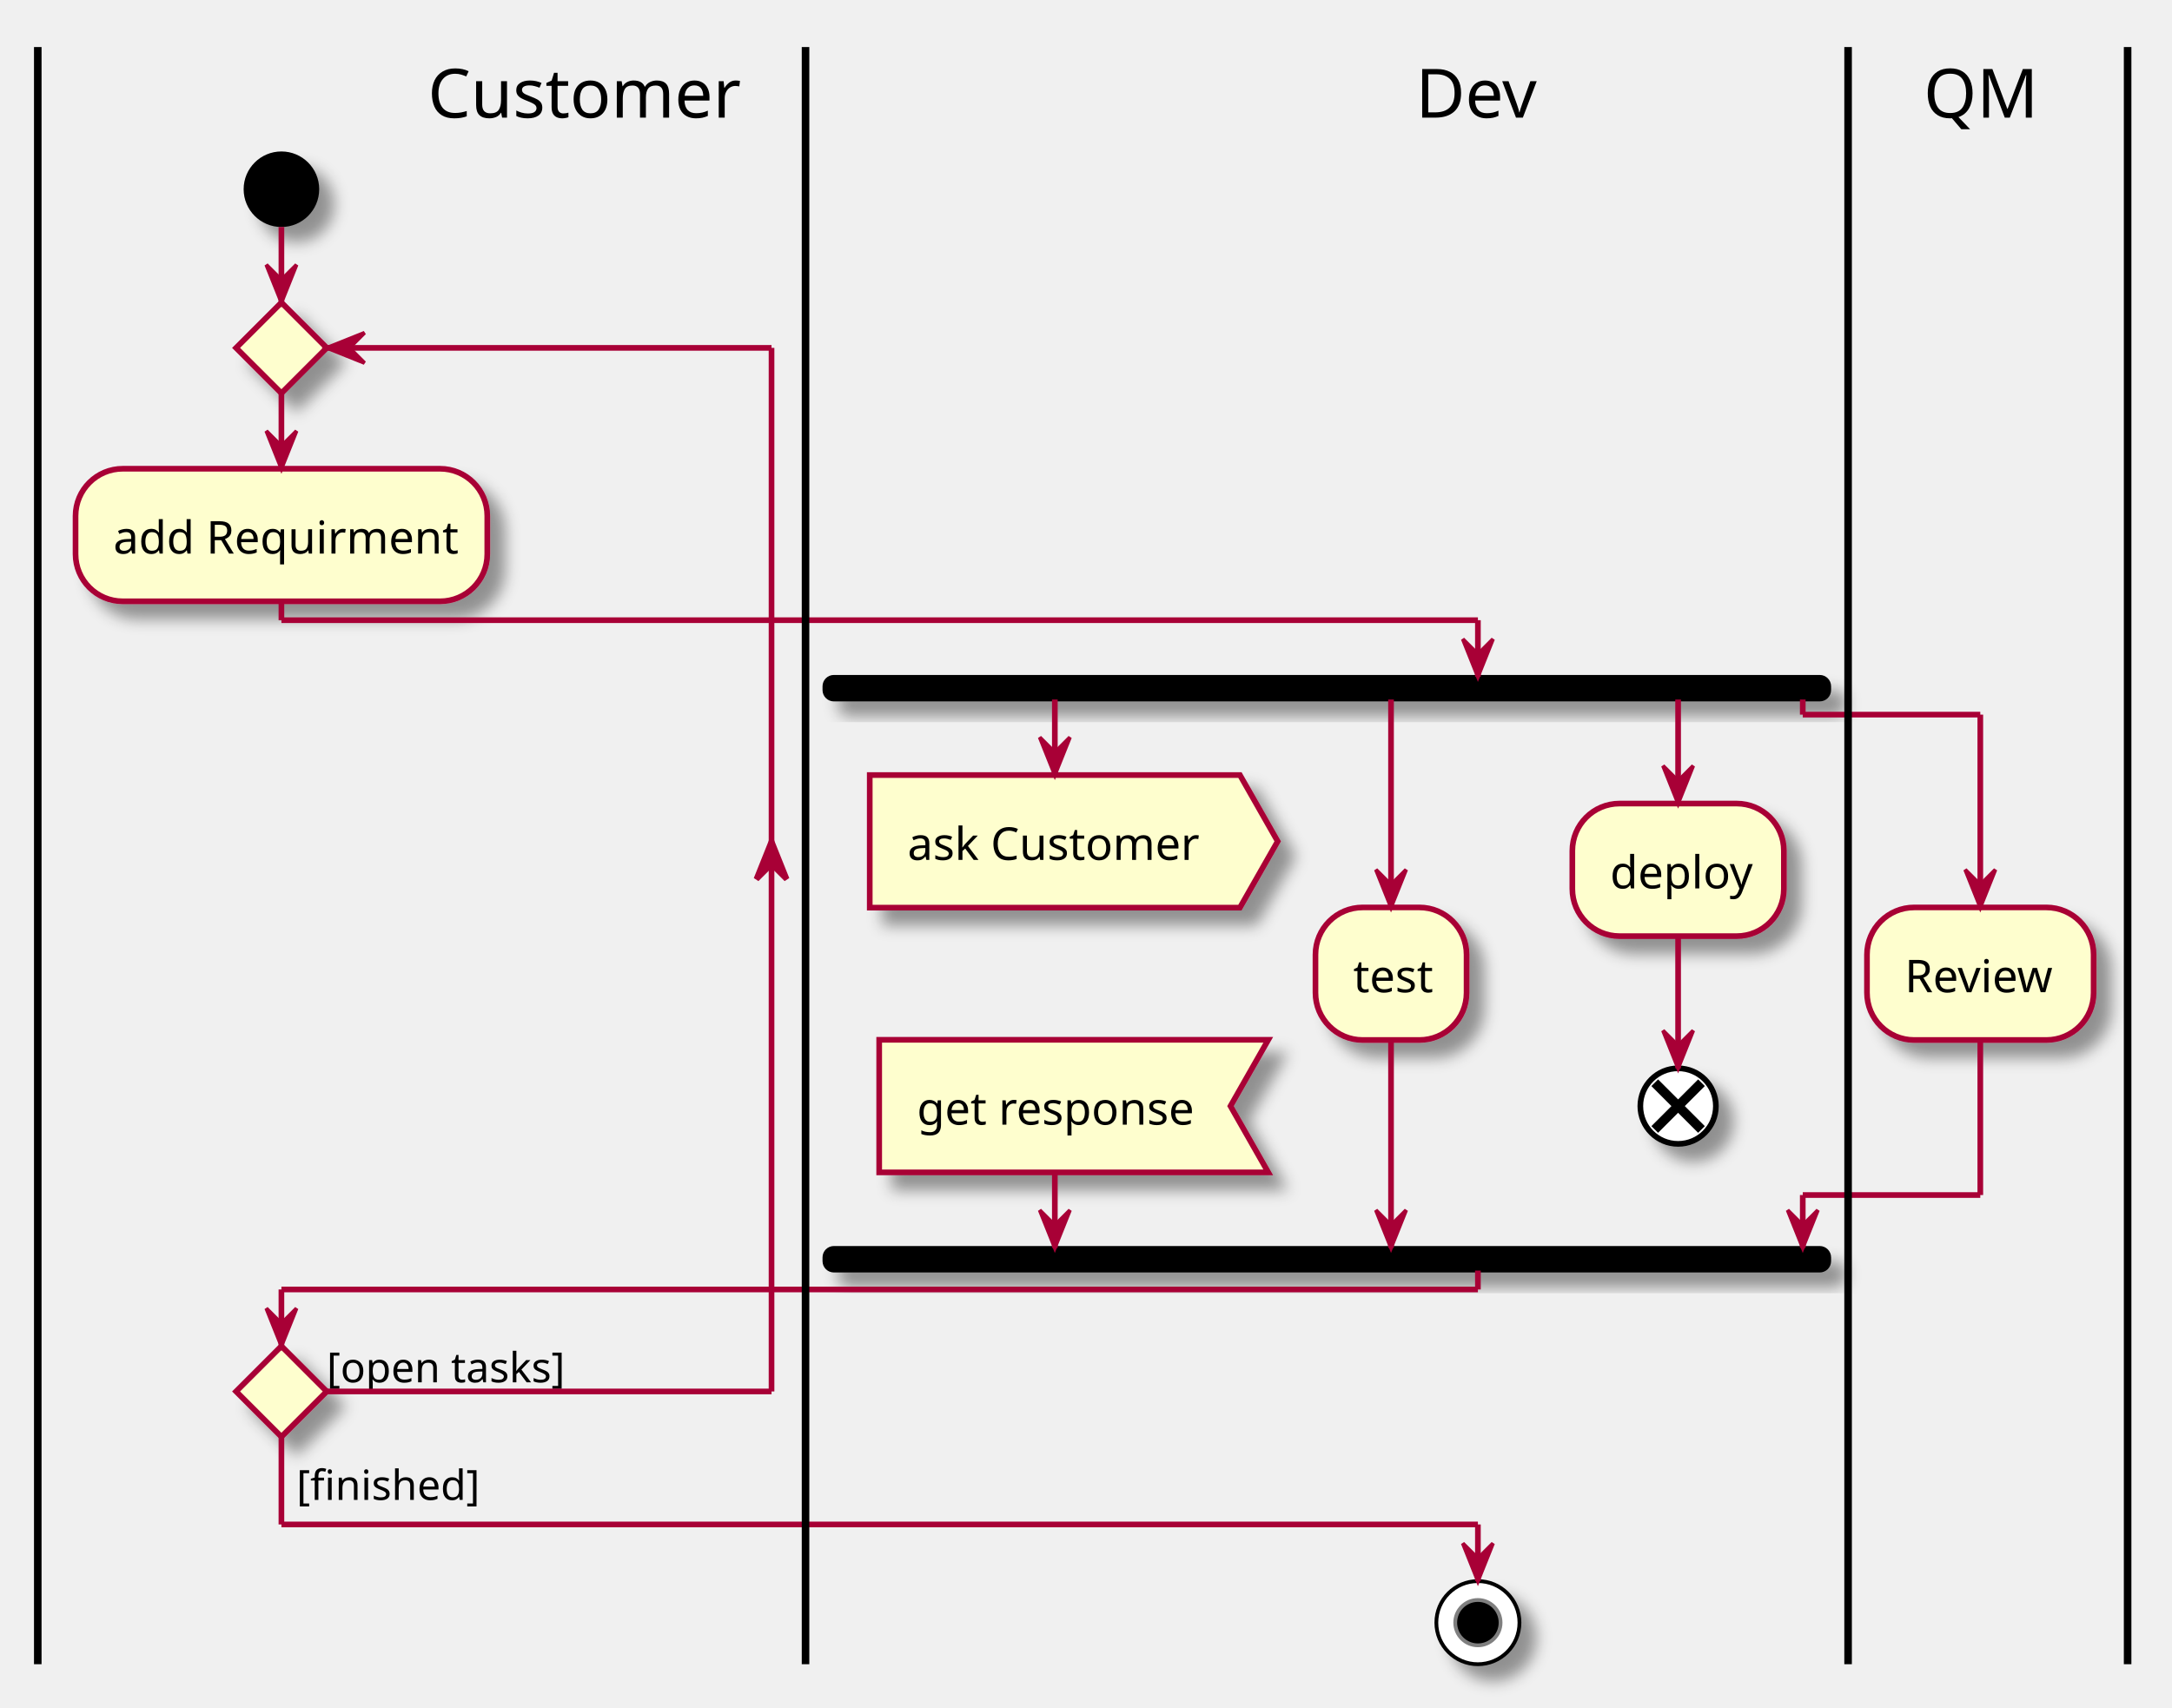
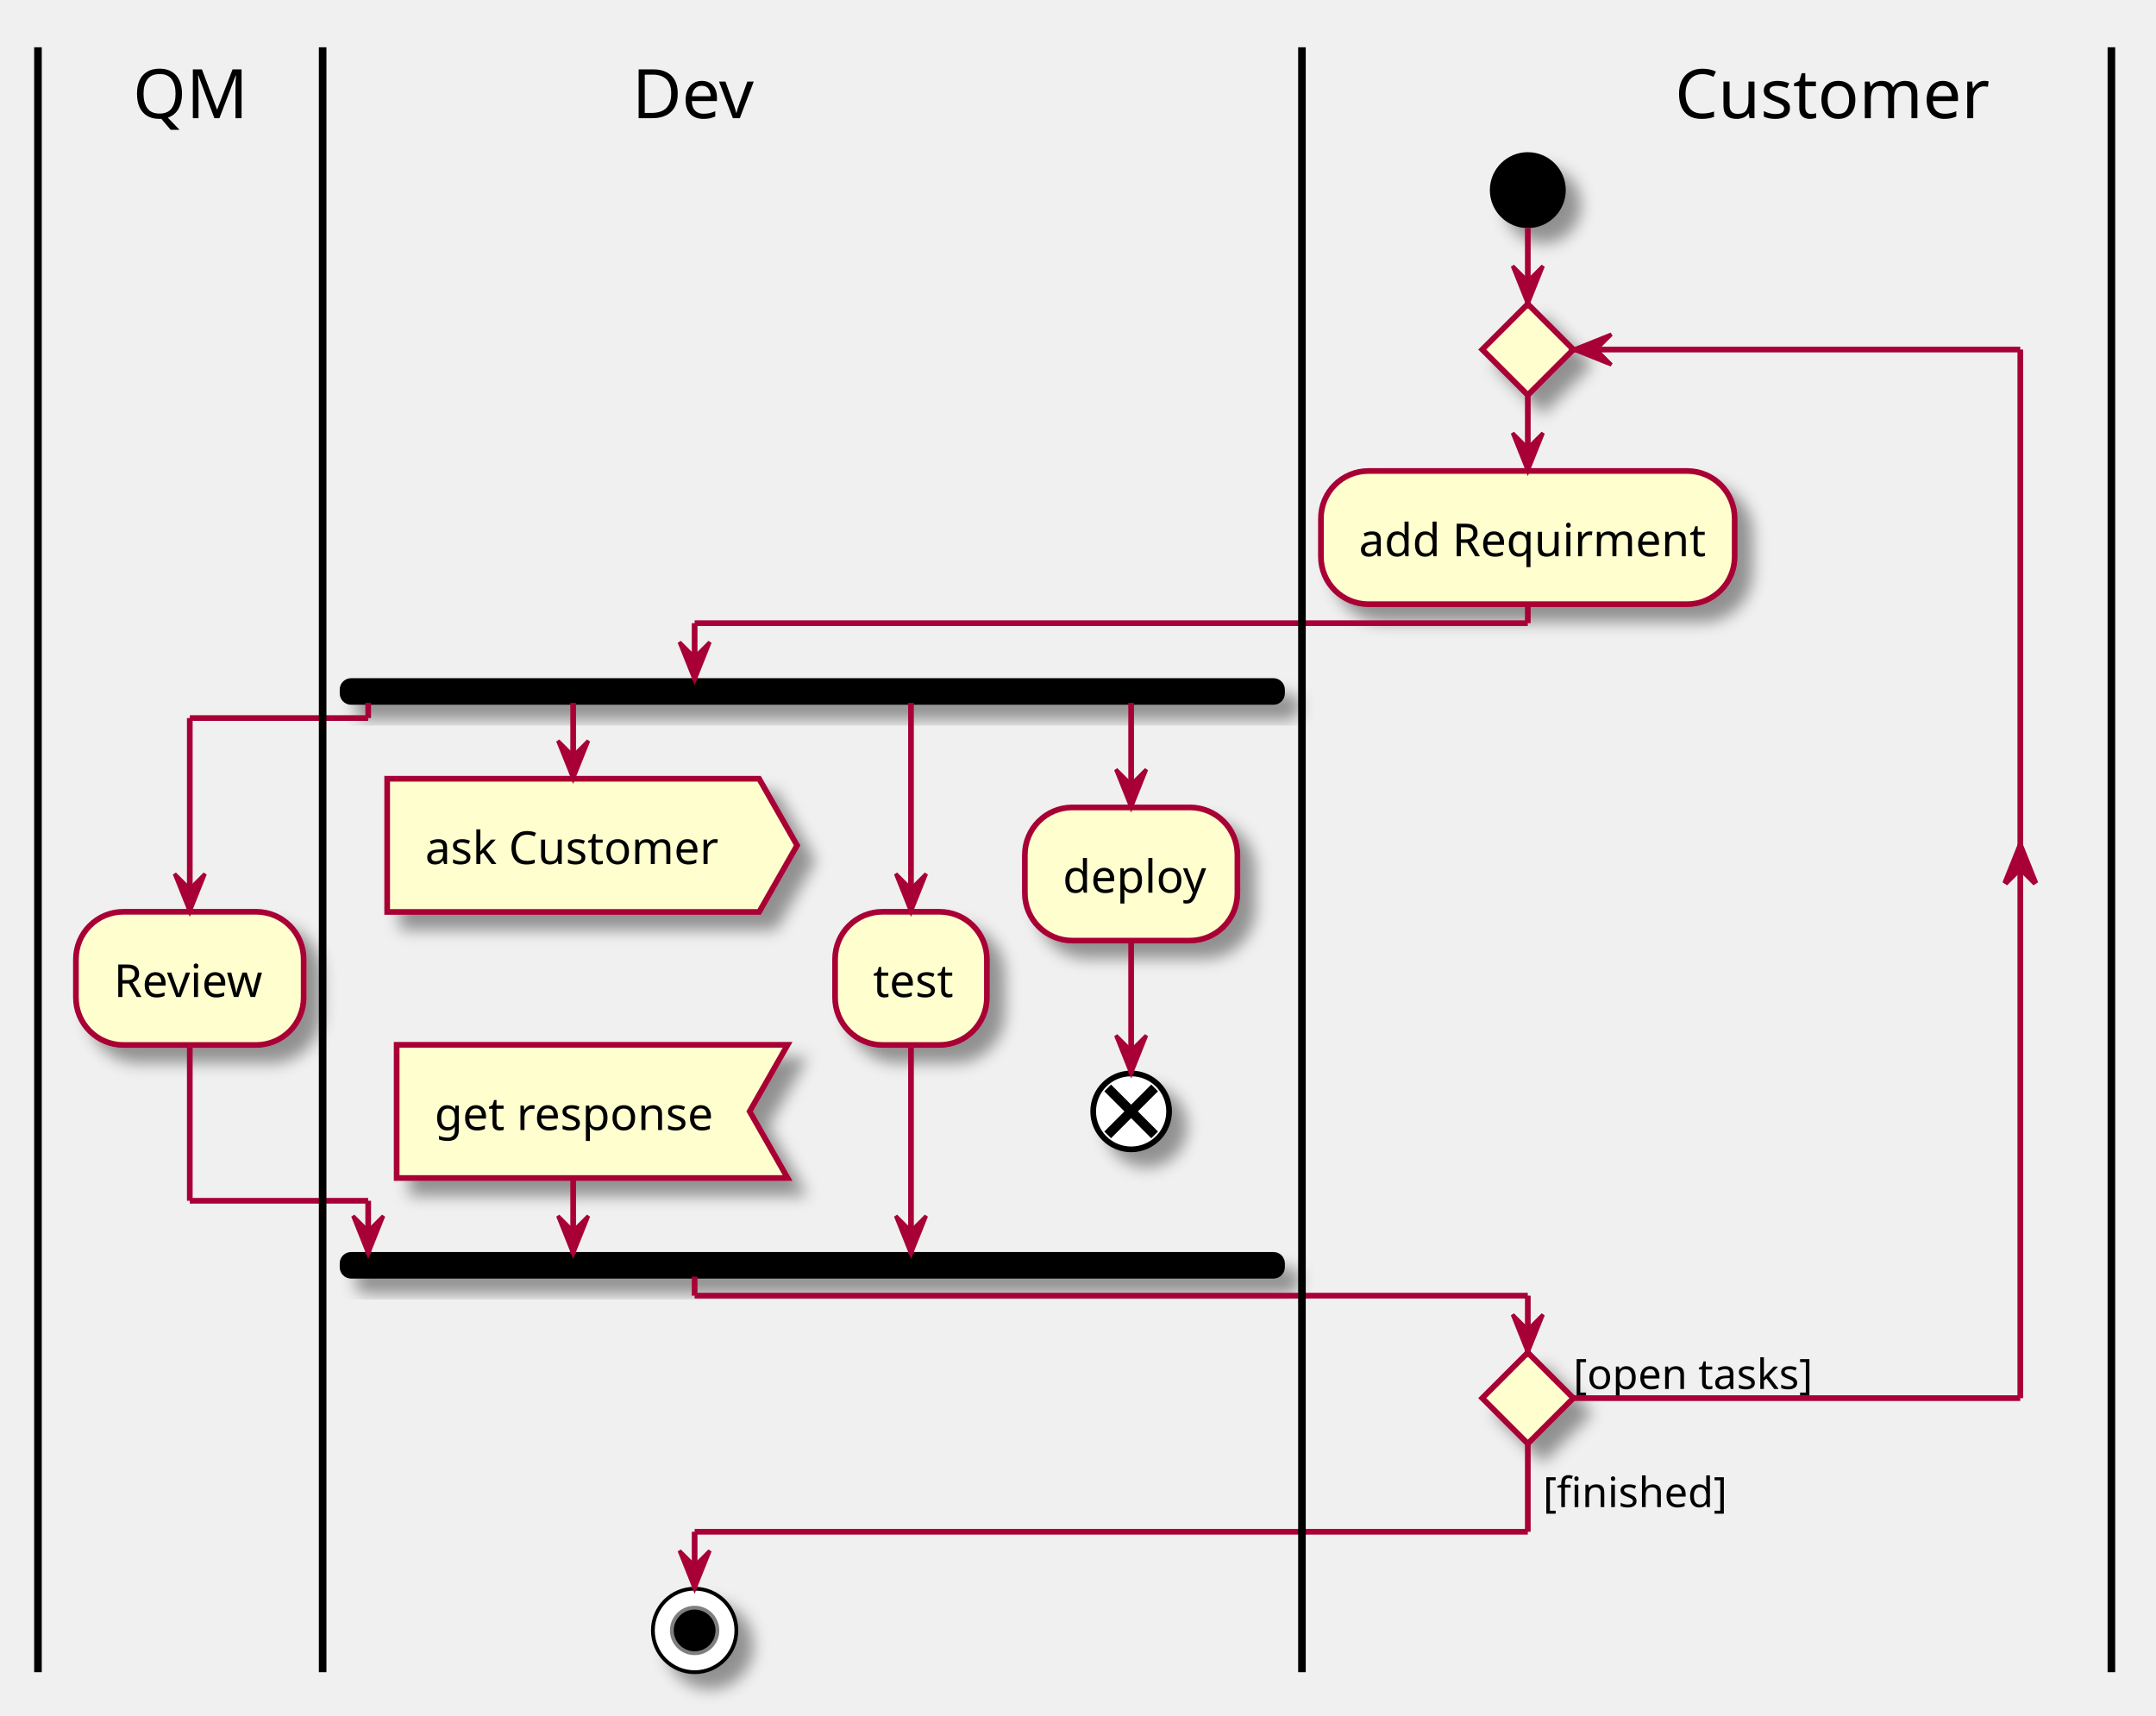
- <svg xmlns="http://www.w3.org/2000/svg" contentScriptType="application/ecmascript" contentStyleType="text/css" height="452px" preserveAspectRatio="none" style="width:575px;height:452px;" version="1.1" viewBox="0 0 575 452" width="575px" zoomAndPan="magnify">
+ <svg xmlns="http://www.w3.org/2000/svg" contentScriptType="application/ecmascript" contentStyleType="text/css" height="452px" preserveAspectRatio="none" style="width:568px;height:452px;" version="1.1" viewBox="0 0 568 452" width="568px" zoomAndPan="magnify">
  <defs>
-     <filter height="300%" id="f19wdiyoa3s6j" width="300%" x="-1" y="-1">
+     <filter height="300%" id="f17kp7sxcvzpei" width="300%" x="-1" y="-1">
      <feGaussianBlur result="blurOut" stdDeviation="2.0" />
      <feColorMatrix in="blurOut" result="blurOut2" type="matrix" values="0 0 0 0 0 0 0 0 0 0 0 0 0 0 0 0 0 0 .4 0" />
      <feOffset dx="4.0" dy="4.0" in="blurOut2" result="blurOut3" />
      <feBlend in="SourceGraphic" in2="blurOut3" mode="normal" />
    </filter>
  </defs>
  <g>
-     <ellipse cx="74.5" cy="50.096" fill="#000000" filter="url(#f19wdiyoa3s6j)" rx="10" ry="10" style="stroke: none; stroke-width: 1.0;" />
-     <rect fill="#FEFECE" filter="url(#f19wdiyoa3s6j)" height="35.094" rx="12.5" ry="12.5" style="stroke: #A80036; stroke-width: 1.5;" width="109" x="20" y="124.096" />
-     <text fill="#000000" font-family="sans-serif" font-size="12" lengthAdjust="spacingAndGlyphs" textLength="89" x="30" y="146.553">add Requirment</text>
-     <polygon fill="#FEFECE" filter="url(#f19wdiyoa3s6j)" points="74.5,80.096,86.5,92.096,74.5,104.096,62.5,92.096,74.5,80.096" style="stroke: #A80036; stroke-width: 1.5;" />
-     <polygon fill="#FEFECE" filter="url(#f19wdiyoa3s6j)" points="74.5,356.377,74.5,356.377,86.5,368.377,74.5,380.377,74.5,380.377,62.5,368.377,74.5,356.377" style="stroke: #A80036; stroke-width: 1.5;" />
-     <text fill="#000000" font-family="sans-serif" font-size="11" lengthAdjust="spacingAndGlyphs" textLength="59" x="86.5" y="365.96">[open tasks]</text>
-     <rect fill="#000000" filter="url(#f19wdiyoa3s6j)" height="6" rx="2.5" ry="2.5" style="stroke: #000000; stroke-width: 1.0;" width="266" x="218.25" y="179.19" />
-     <polygon fill="#FEFECE" filter="url(#f19wdiyoa3s6j)" points="230.25,205.19,328.25,205.19,338.25,222.736,328.25,240.283,230.25,240.283" style="stroke: #A80036; stroke-width: 1.5;" />
-     <text fill="#000000" font-family="sans-serif" font-size="12" lengthAdjust="spacingAndGlyphs" textLength="78" x="240.25" y="227.647">ask Customer</text>
-     <polygon fill="#FEFECE" filter="url(#f19wdiyoa3s6j)" points="232.75,275.283,335.75,275.283,325.75,292.83,335.75,310.377,232.75,310.377" style="stroke: #A80036; stroke-width: 1.5;" />
-     <text fill="#000000" font-family="sans-serif" font-size="12" lengthAdjust="spacingAndGlyphs" textLength="73" x="242.75" y="297.74">get response</text>
-     <rect fill="#FEFECE" filter="url(#f19wdiyoa3s6j)" height="35.094" rx="12.5" ry="12.5" style="stroke: #A80036; stroke-width: 1.5;" width="40" x="348.25" y="240.236" />
-     <text fill="#000000" font-family="sans-serif" font-size="12" lengthAdjust="spacingAndGlyphs" textLength="20" x="358.25" y="262.693">test</text>
-     <rect fill="#FEFECE" filter="url(#f19wdiyoa3s6j)" height="35.094" rx="12.5" ry="12.5" style="stroke: #A80036; stroke-width: 1.5;" width="56" x="416.25" y="212.736" />
-     <text fill="#000000" font-family="sans-serif" font-size="12" lengthAdjust="spacingAndGlyphs" textLength="36" x="426.25" y="235.193">deploy</text>
-     <ellipse cx="444.25" cy="292.83" fill="#FFFFFF" filter="url(#f19wdiyoa3s6j)" rx="10" ry="10" style="stroke: #000000; stroke-width: 1.5;" />
-     <line style="stroke: #000000; stroke-width: 2.5;" x1="438.063" x2="450.437" y1="286.643" y2="299.017" />
-     <line style="stroke: #000000; stroke-width: 2.5;" x1="450.437" x2="438.063" y1="286.643" y2="299.017" />
-     <rect fill="#000000" filter="url(#f19wdiyoa3s6j)" height="6" rx="2.5" ry="2.5" style="stroke: #000000; stroke-width: 1.0;" width="266" x="218.25" y="330.377" />
-     <ellipse cx="391.25" cy="429.587" fill="#FFFFFF" filter="url(#f19wdiyoa3s6j)" rx="11" ry="11" style="stroke: #000000; stroke-width: 1.0;" />
-     <ellipse cx="391.25" cy="429.587" fill="#000000" rx="6" ry="6" style="stroke: #7F7F7F; stroke-width: 1.0;" />
-     <rect fill="#FEFECE" filter="url(#f19wdiyoa3s6j)" height="35.094" rx="12.5" ry="12.5" style="stroke: #A80036; stroke-width: 1.5;" width="60" x="494.25" y="240.236" />
-     <text fill="#000000" font-family="sans-serif" font-size="12" lengthAdjust="spacingAndGlyphs" textLength="40" x="504.25" y="262.693">Review</text>
-     <line style="stroke: #A80036; stroke-width: 1.5;" x1="74.5" x2="74.5" y1="104.096" y2="124.096" />
-     <polygon fill="#A80036" points="70.5,114.096,74.5,124.096,78.5,114.096,74.5,118.096" style="stroke: #A80036; stroke-width: 1.0;" />
-     <line style="stroke: #A80036; stroke-width: 1.5;" x1="86.5" x2="204.25" y1="368.377" y2="368.377" />
-     <polygon fill="#A80036" points="200.25,232.736,204.25,222.736,208.25,232.736,204.25,228.736" style="stroke: #A80036; stroke-width: 1.5;" />
-     <line style="stroke: #A80036; stroke-width: 1.5;" x1="204.25" x2="204.25" y1="92.096" y2="368.377" />
-     <line style="stroke: #A80036; stroke-width: 1.5;" x1="204.25" x2="86.5" y1="92.096" y2="92.096" />
-     <polygon fill="#A80036" points="96.5,88.096,86.5,92.096,96.5,96.096,92.5,92.096" style="stroke: #A80036; stroke-width: 1.0;" />
-     <line style="stroke: #A80036; stroke-width: 1.5;" x1="74.5" x2="74.5" y1="60.096" y2="80.096" />
-     <polygon fill="#A80036" points="70.5,70.096,74.5,80.096,78.5,70.096,74.5,74.096" style="stroke: #A80036; stroke-width: 1.0;" />
-     <line style="stroke: #A80036; stroke-width: 1.5;" x1="444.25" x2="444.25" y1="247.83" y2="282.83" />
-     <polygon fill="#A80036" points="440.25,272.83,444.25,282.83,448.25,272.83,444.25,276.83" style="stroke: #A80036; stroke-width: 1.0;" />
-     <line style="stroke: #A80036; stroke-width: 1.5;" x1="279.25" x2="279.25" y1="185.19" y2="205.19" />
-     <polygon fill="#A80036" points="275.25,195.19,279.25,205.19,283.25,195.19,279.25,199.19" style="stroke: #A80036; stroke-width: 1.0;" />
-     <line style="stroke: #A80036; stroke-width: 1.5;" x1="368.25" x2="368.25" y1="185.19" y2="240.236" />
-     <polygon fill="#A80036" points="364.25,230.236,368.25,240.236,372.25,230.236,368.25,234.236" style="stroke: #A80036; stroke-width: 1.0;" />
-     <line style="stroke: #A80036; stroke-width: 1.5;" x1="444.25" x2="444.25" y1="185.19" y2="212.736" />
-     <polygon fill="#A80036" points="440.25,202.736,444.25,212.736,448.25,202.736,444.25,206.736" style="stroke: #A80036; stroke-width: 1.0;" />
-     <line style="stroke: #A80036; stroke-width: 1.5;" x1="279.25" x2="279.25" y1="310.377" y2="330.377" />
-     <polygon fill="#A80036" points="275.25,320.377,279.25,330.377,283.25,320.377,279.25,324.377" style="stroke: #A80036; stroke-width: 1.0;" />
-     <line style="stroke: #A80036; stroke-width: 1.5;" x1="368.25" x2="368.25" y1="275.33" y2="330.377" />
-     <polygon fill="#A80036" points="364.25,320.377,368.25,330.377,372.25,320.377,368.25,324.377" style="stroke: #A80036; stroke-width: 1.0;" />
-     <line style="stroke: #A80036; stroke-width: 1.5;" x1="477.25" x2="477.25" y1="185.19" y2="189.19" />
-     <line style="stroke: #A80036; stroke-width: 1.5;" x1="477.25" x2="524.25" y1="189.19" y2="189.19" />
-     <line style="stroke: #A80036; stroke-width: 1.5;" x1="524.25" x2="524.25" y1="189.19" y2="240.236" />
-     <polygon fill="#A80036" points="520.25,230.236,524.25,240.236,528.25,230.236,524.25,234.236" style="stroke: #A80036; stroke-width: 1.0;" />
-     <line style="stroke: #A80036; stroke-width: 1.5;" x1="524.25" x2="524.25" y1="275.33" y2="316.377" />
-     <line style="stroke: #A80036; stroke-width: 1.5;" x1="524.25" x2="477.25" y1="316.377" y2="316.377" />
-     <line style="stroke: #A80036; stroke-width: 1.5;" x1="477.25" x2="477.25" y1="316.377" y2="330.377" />
-     <polygon fill="#A80036" points="473.25,320.377,477.25,330.377,481.25,320.377,477.25,324.377" style="stroke: #A80036; stroke-width: 1.0;" />
-     <line style="stroke: #A80036; stroke-width: 1.5;" x1="74.5" x2="74.5" y1="159.19" y2="164.19" />
-     <line style="stroke: #A80036; stroke-width: 1.5;" x1="74.5" x2="391.25" y1="164.19" y2="164.19" />
-     <line style="stroke: #A80036; stroke-width: 1.5;" x1="391.25" x2="391.25" y1="164.19" y2="179.19" />
-     <polygon fill="#A80036" points="387.25,169.19,391.25,179.19,395.25,169.19,391.25,173.19" style="stroke: #A80036; stroke-width: 1.0;" />
-     <line style="stroke: #A80036; stroke-width: 1.5;" x1="391.25" x2="391.25" y1="336.377" y2="341.377" />
-     <line style="stroke: #A80036; stroke-width: 1.5;" x1="391.25" x2="74.5" y1="341.377" y2="341.377" />
-     <line style="stroke: #A80036; stroke-width: 1.5;" x1="74.5" x2="74.5" y1="341.377" y2="356.377" />
-     <polygon fill="#A80036" points="70.5,346.377,74.5,356.377,78.5,346.377,74.5,350.377" style="stroke: #A80036; stroke-width: 1.0;" />
-     <line style="stroke: #A80036; stroke-width: 1.5;" x1="74.5" x2="74.5" y1="380.377" y2="403.587" />
-     <line style="stroke: #A80036; stroke-width: 1.5;" x1="74.5" x2="391.25" y1="403.587" y2="403.587" />
-     <line style="stroke: #A80036; stroke-width: 1.5;" x1="391.25" x2="391.25" y1="403.587" y2="418.587" />
-     <polygon fill="#A80036" points="387.25,408.587,391.25,418.587,395.25,408.587,391.25,412.587" style="stroke: #A80036; stroke-width: 1.0;" />
-     <text fill="#000000" font-family="sans-serif" font-size="11" lengthAdjust="spacingAndGlyphs" textLength="44" x="78.5" y="397.087">[finished]</text>
-     <text fill="#000000" font-family="sans-serif" font-size="18" lengthAdjust="spacingAndGlyphs" textLength="77" x="113.25" y="31.141">Customer</text>
-     <text fill="#000000" font-family="sans-serif" font-size="18" lengthAdjust="spacingAndGlyphs" textLength="32" x="374.75" y="31.141">Dev</text>
-     <text fill="#000000" font-family="sans-serif" font-size="18" lengthAdjust="spacingAndGlyphs" textLength="29" x="509.25" y="31.141">QM</text>
+     <rect fill="#FEFECE" filter="url(#f17kp7sxcvzpei)" height="35.094" rx="12.5" ry="12.5" style="stroke: #A80036; stroke-width: 1.5;" width="60" x="20" y="240.236" />
+     <text fill="#000000" font-family="sans-serif" font-size="12" lengthAdjust="spacingAndGlyphs" textLength="40" x="30" y="262.693">Review</text>
+     <rect fill="#000000" filter="url(#f17kp7sxcvzpei)" height="6" rx="2.5" ry="2.5" style="stroke: #000000; stroke-width: 1.0;" width="248" x="90" y="179.19" />
+     <polygon fill="#FEFECE" filter="url(#f17kp7sxcvzpei)" points="102,205.19,200,205.19,210,222.736,200,240.283,102,240.283" style="stroke: #A80036; stroke-width: 1.5;" />
+     <text fill="#000000" font-family="sans-serif" font-size="12" lengthAdjust="spacingAndGlyphs" textLength="78" x="112" y="227.647">ask Customer</text>
+     <polygon fill="#FEFECE" filter="url(#f17kp7sxcvzpei)" points="104.5,275.283,207.5,275.283,197.5,292.83,207.5,310.377,104.5,310.377" style="stroke: #A80036; stroke-width: 1.5;" />
+     <text fill="#000000" font-family="sans-serif" font-size="12" lengthAdjust="spacingAndGlyphs" textLength="73" x="114.5" y="297.74">get response</text>
+     <rect fill="#FEFECE" filter="url(#f17kp7sxcvzpei)" height="35.094" rx="12.5" ry="12.5" style="stroke: #A80036; stroke-width: 1.5;" width="40" x="220" y="240.236" />
+     <text fill="#000000" font-family="sans-serif" font-size="12" lengthAdjust="spacingAndGlyphs" textLength="20" x="230" y="262.693">test</text>
+     <rect fill="#FEFECE" filter="url(#f17kp7sxcvzpei)" height="35.094" rx="12.5" ry="12.5" style="stroke: #A80036; stroke-width: 1.5;" width="56" x="270" y="212.736" />
+     <text fill="#000000" font-family="sans-serif" font-size="12" lengthAdjust="spacingAndGlyphs" textLength="36" x="280" y="235.193">deploy</text>
+     <ellipse cx="298" cy="292.83" fill="#FFFFFF" filter="url(#f17kp7sxcvzpei)" rx="10" ry="10" style="stroke: #000000; stroke-width: 1.5;" />
+     <line style="stroke: #000000; stroke-width: 2.5;" x1="291.813" x2="304.187" y1="286.643" y2="299.017" />
+     <line style="stroke: #000000; stroke-width: 2.5;" x1="304.187" x2="291.813" y1="286.643" y2="299.017" />
+     <rect fill="#000000" filter="url(#f17kp7sxcvzpei)" height="6" rx="2.5" ry="2.5" style="stroke: #000000; stroke-width: 1.0;" width="248" x="90" y="330.377" />
+     <ellipse cx="183" cy="429.587" fill="#FFFFFF" filter="url(#f17kp7sxcvzpei)" rx="11" ry="11" style="stroke: #000000; stroke-width: 1.0;" />
+     <ellipse cx="183" cy="429.587" fill="#000000" rx="6" ry="6" style="stroke: #7F7F7F; stroke-width: 1.0;" />
+     <ellipse cx="402.5" cy="50.096" fill="#000000" filter="url(#f17kp7sxcvzpei)" rx="10" ry="10" style="stroke: none; stroke-width: 1.0;" />
+     <rect fill="#FEFECE" filter="url(#f17kp7sxcvzpei)" height="35.094" rx="12.5" ry="12.5" style="stroke: #A80036; stroke-width: 1.5;" width="109" x="348" y="124.096" />
+     <text fill="#000000" font-family="sans-serif" font-size="12" lengthAdjust="spacingAndGlyphs" textLength="89" x="358" y="146.553">add Requirment</text>
+     <polygon fill="#FEFECE" filter="url(#f17kp7sxcvzpei)" points="402.5,80.096,414.5,92.096,402.5,104.096,390.5,92.096,402.5,80.096" style="stroke: #A80036; stroke-width: 1.5;" />
+     <polygon fill="#FEFECE" filter="url(#f17kp7sxcvzpei)" points="402.5,356.377,402.5,356.377,414.5,368.377,402.5,380.377,402.5,380.377,390.5,368.377,402.5,356.377" style="stroke: #A80036; stroke-width: 1.5;" />
+     <text fill="#000000" font-family="sans-serif" font-size="11" lengthAdjust="spacingAndGlyphs" textLength="59" x="414.5" y="365.96">[open tasks]</text>
+     <line style="stroke: #A80036; stroke-width: 1.5;" x1="298" x2="298" y1="247.83" y2="282.83" />
+     <polygon fill="#A80036" points="294,272.83,298,282.83,302,272.83,298,276.83" style="stroke: #A80036; stroke-width: 1.0;" />
+     <line style="stroke: #A80036; stroke-width: 1.5;" x1="151" x2="151" y1="185.19" y2="205.19" />
+     <polygon fill="#A80036" points="147,195.19,151,205.19,155,195.19,151,199.19" style="stroke: #A80036; stroke-width: 1.0;" />
+     <line style="stroke: #A80036; stroke-width: 1.5;" x1="240" x2="240" y1="185.19" y2="240.236" />
+     <polygon fill="#A80036" points="236,230.236,240,240.236,244,230.236,240,234.236" style="stroke: #A80036; stroke-width: 1.0;" />
+     <line style="stroke: #A80036; stroke-width: 1.5;" x1="298" x2="298" y1="185.19" y2="212.736" />
+     <polygon fill="#A80036" points="294,202.736,298,212.736,302,202.736,298,206.736" style="stroke: #A80036; stroke-width: 1.0;" />
+     <line style="stroke: #A80036; stroke-width: 1.5;" x1="151" x2="151" y1="310.377" y2="330.377" />
+     <polygon fill="#A80036" points="147,320.377,151,330.377,155,320.377,151,324.377" style="stroke: #A80036; stroke-width: 1.0;" />
+     <line style="stroke: #A80036; stroke-width: 1.5;" x1="240" x2="240" y1="275.33" y2="330.377" />
+     <polygon fill="#A80036" points="236,320.377,240,330.377,244,320.377,240,324.377" style="stroke: #A80036; stroke-width: 1.0;" />
+     <line style="stroke: #A80036; stroke-width: 1.5;" x1="402.5" x2="402.5" y1="104.096" y2="124.096" />
+     <polygon fill="#A80036" points="398.5,114.096,402.5,124.096,406.5,114.096,402.5,118.096" style="stroke: #A80036; stroke-width: 1.0;" />
+     <line style="stroke: #A80036; stroke-width: 1.5;" x1="414.5" x2="532.25" y1="368.377" y2="368.377" />
+     <polygon fill="#A80036" points="528.25,232.736,532.25,222.736,536.25,232.736,532.25,228.736" style="stroke: #A80036; stroke-width: 1.5;" />
+     <line style="stroke: #A80036; stroke-width: 1.5;" x1="532.25" x2="532.25" y1="92.096" y2="368.377" />
+     <line style="stroke: #A80036; stroke-width: 1.5;" x1="532.25" x2="414.5" y1="92.096" y2="92.096" />
+     <polygon fill="#A80036" points="424.5,88.096,414.5,92.096,424.5,96.096,420.5,92.096" style="stroke: #A80036; stroke-width: 1.0;" />
+     <line style="stroke: #A80036; stroke-width: 1.5;" x1="402.5" x2="402.5" y1="60.096" y2="80.096" />
+     <polygon fill="#A80036" points="398.5,70.096,402.5,80.096,406.5,70.096,402.5,74.096" style="stroke: #A80036; stroke-width: 1.0;" />
+     <line style="stroke: #A80036; stroke-width: 1.5;" x1="97" x2="97" y1="185.19" y2="189.19" />
+     <line style="stroke: #A80036; stroke-width: 1.5;" x1="97" x2="50" y1="189.19" y2="189.19" />
+     <line style="stroke: #A80036; stroke-width: 1.5;" x1="50" x2="50" y1="189.19" y2="240.236" />
+     <polygon fill="#A80036" points="46,230.236,50,240.236,54,230.236,50,234.236" style="stroke: #A80036; stroke-width: 1.0;" />
+     <line style="stroke: #A80036; stroke-width: 1.5;" x1="50" x2="50" y1="275.33" y2="316.377" />
+     <line style="stroke: #A80036; stroke-width: 1.5;" x1="50" x2="97" y1="316.377" y2="316.377" />
+     <line style="stroke: #A80036; stroke-width: 1.5;" x1="97" x2="97" y1="316.377" y2="330.377" />
+     <polygon fill="#A80036" points="93,320.377,97,330.377,101,320.377,97,324.377" style="stroke: #A80036; stroke-width: 1.0;" />
+     <line style="stroke: #A80036; stroke-width: 1.5;" x1="402.5" x2="402.5" y1="159.19" y2="164.19" />
+     <line style="stroke: #A80036; stroke-width: 1.5;" x1="402.5" x2="183" y1="164.19" y2="164.19" />
+     <line style="stroke: #A80036; stroke-width: 1.5;" x1="183" x2="183" y1="164.19" y2="179.19" />
+     <polygon fill="#A80036" points="179,169.19,183,179.19,187,169.19,183,173.19" style="stroke: #A80036; stroke-width: 1.0;" />
+     <line style="stroke: #A80036; stroke-width: 1.5;" x1="183" x2="183" y1="336.377" y2="341.377" />
+     <line style="stroke: #A80036; stroke-width: 1.5;" x1="183" x2="402.5" y1="341.377" y2="341.377" />
+     <line style="stroke: #A80036; stroke-width: 1.5;" x1="402.5" x2="402.5" y1="341.377" y2="356.377" />
+     <polygon fill="#A80036" points="398.5,346.377,402.5,356.377,406.5,346.377,402.5,350.377" style="stroke: #A80036; stroke-width: 1.0;" />
+     <line style="stroke: #A80036; stroke-width: 1.5;" x1="402.5" x2="402.5" y1="380.377" y2="403.587" />
+     <line style="stroke: #A80036; stroke-width: 1.5;" x1="402.5" x2="183" y1="403.587" y2="403.587" />
+     <line style="stroke: #A80036; stroke-width: 1.5;" x1="183" x2="183" y1="403.587" y2="418.587" />
+     <polygon fill="#A80036" points="179,408.587,183,418.587,187,408.587,183,412.587" style="stroke: #A80036; stroke-width: 1.0;" />
+     <text fill="#000000" font-family="sans-serif" font-size="11" lengthAdjust="spacingAndGlyphs" textLength="44" x="406.5" y="397.087">[finished]</text>
+     <text fill="#000000" font-family="sans-serif" font-size="18" lengthAdjust="spacingAndGlyphs" textLength="29" x="35" y="31.141">QM</text>
+     <text fill="#000000" font-family="sans-serif" font-size="18" lengthAdjust="spacingAndGlyphs" textLength="32" x="166.5" y="31.141">Dev</text>
+     <text fill="#000000" font-family="sans-serif" font-size="18" lengthAdjust="spacingAndGlyphs" textLength="77" x="441.25" y="31.141">Customer</text>
    <line style="stroke: #000000; stroke-width: 2.0;" x1="10" x2="10" y1="12.455" y2="440.587" />
-     <line style="stroke: #000000; stroke-width: 2.0;" x1="213.25" x2="213.25" y1="12.455" y2="440.587" />
-     <line style="stroke: #000000; stroke-width: 2.0;" x1="489.25" x2="489.25" y1="12.455" y2="440.587" />
-     <line style="stroke: #000000; stroke-width: 2.0;" x1="563.25" x2="563.25" y1="12.455" y2="440.587" />
+     <line style="stroke: #000000; stroke-width: 2.0;" x1="85" x2="85" y1="12.455" y2="440.587" />
+     <line style="stroke: #000000; stroke-width: 2.0;" x1="343" x2="343" y1="12.455" y2="440.587" />
+     <line style="stroke: #000000; stroke-width: 2.0;" x1="556.25" x2="556.25" y1="12.455" y2="440.587" />
  </g>
</svg>
